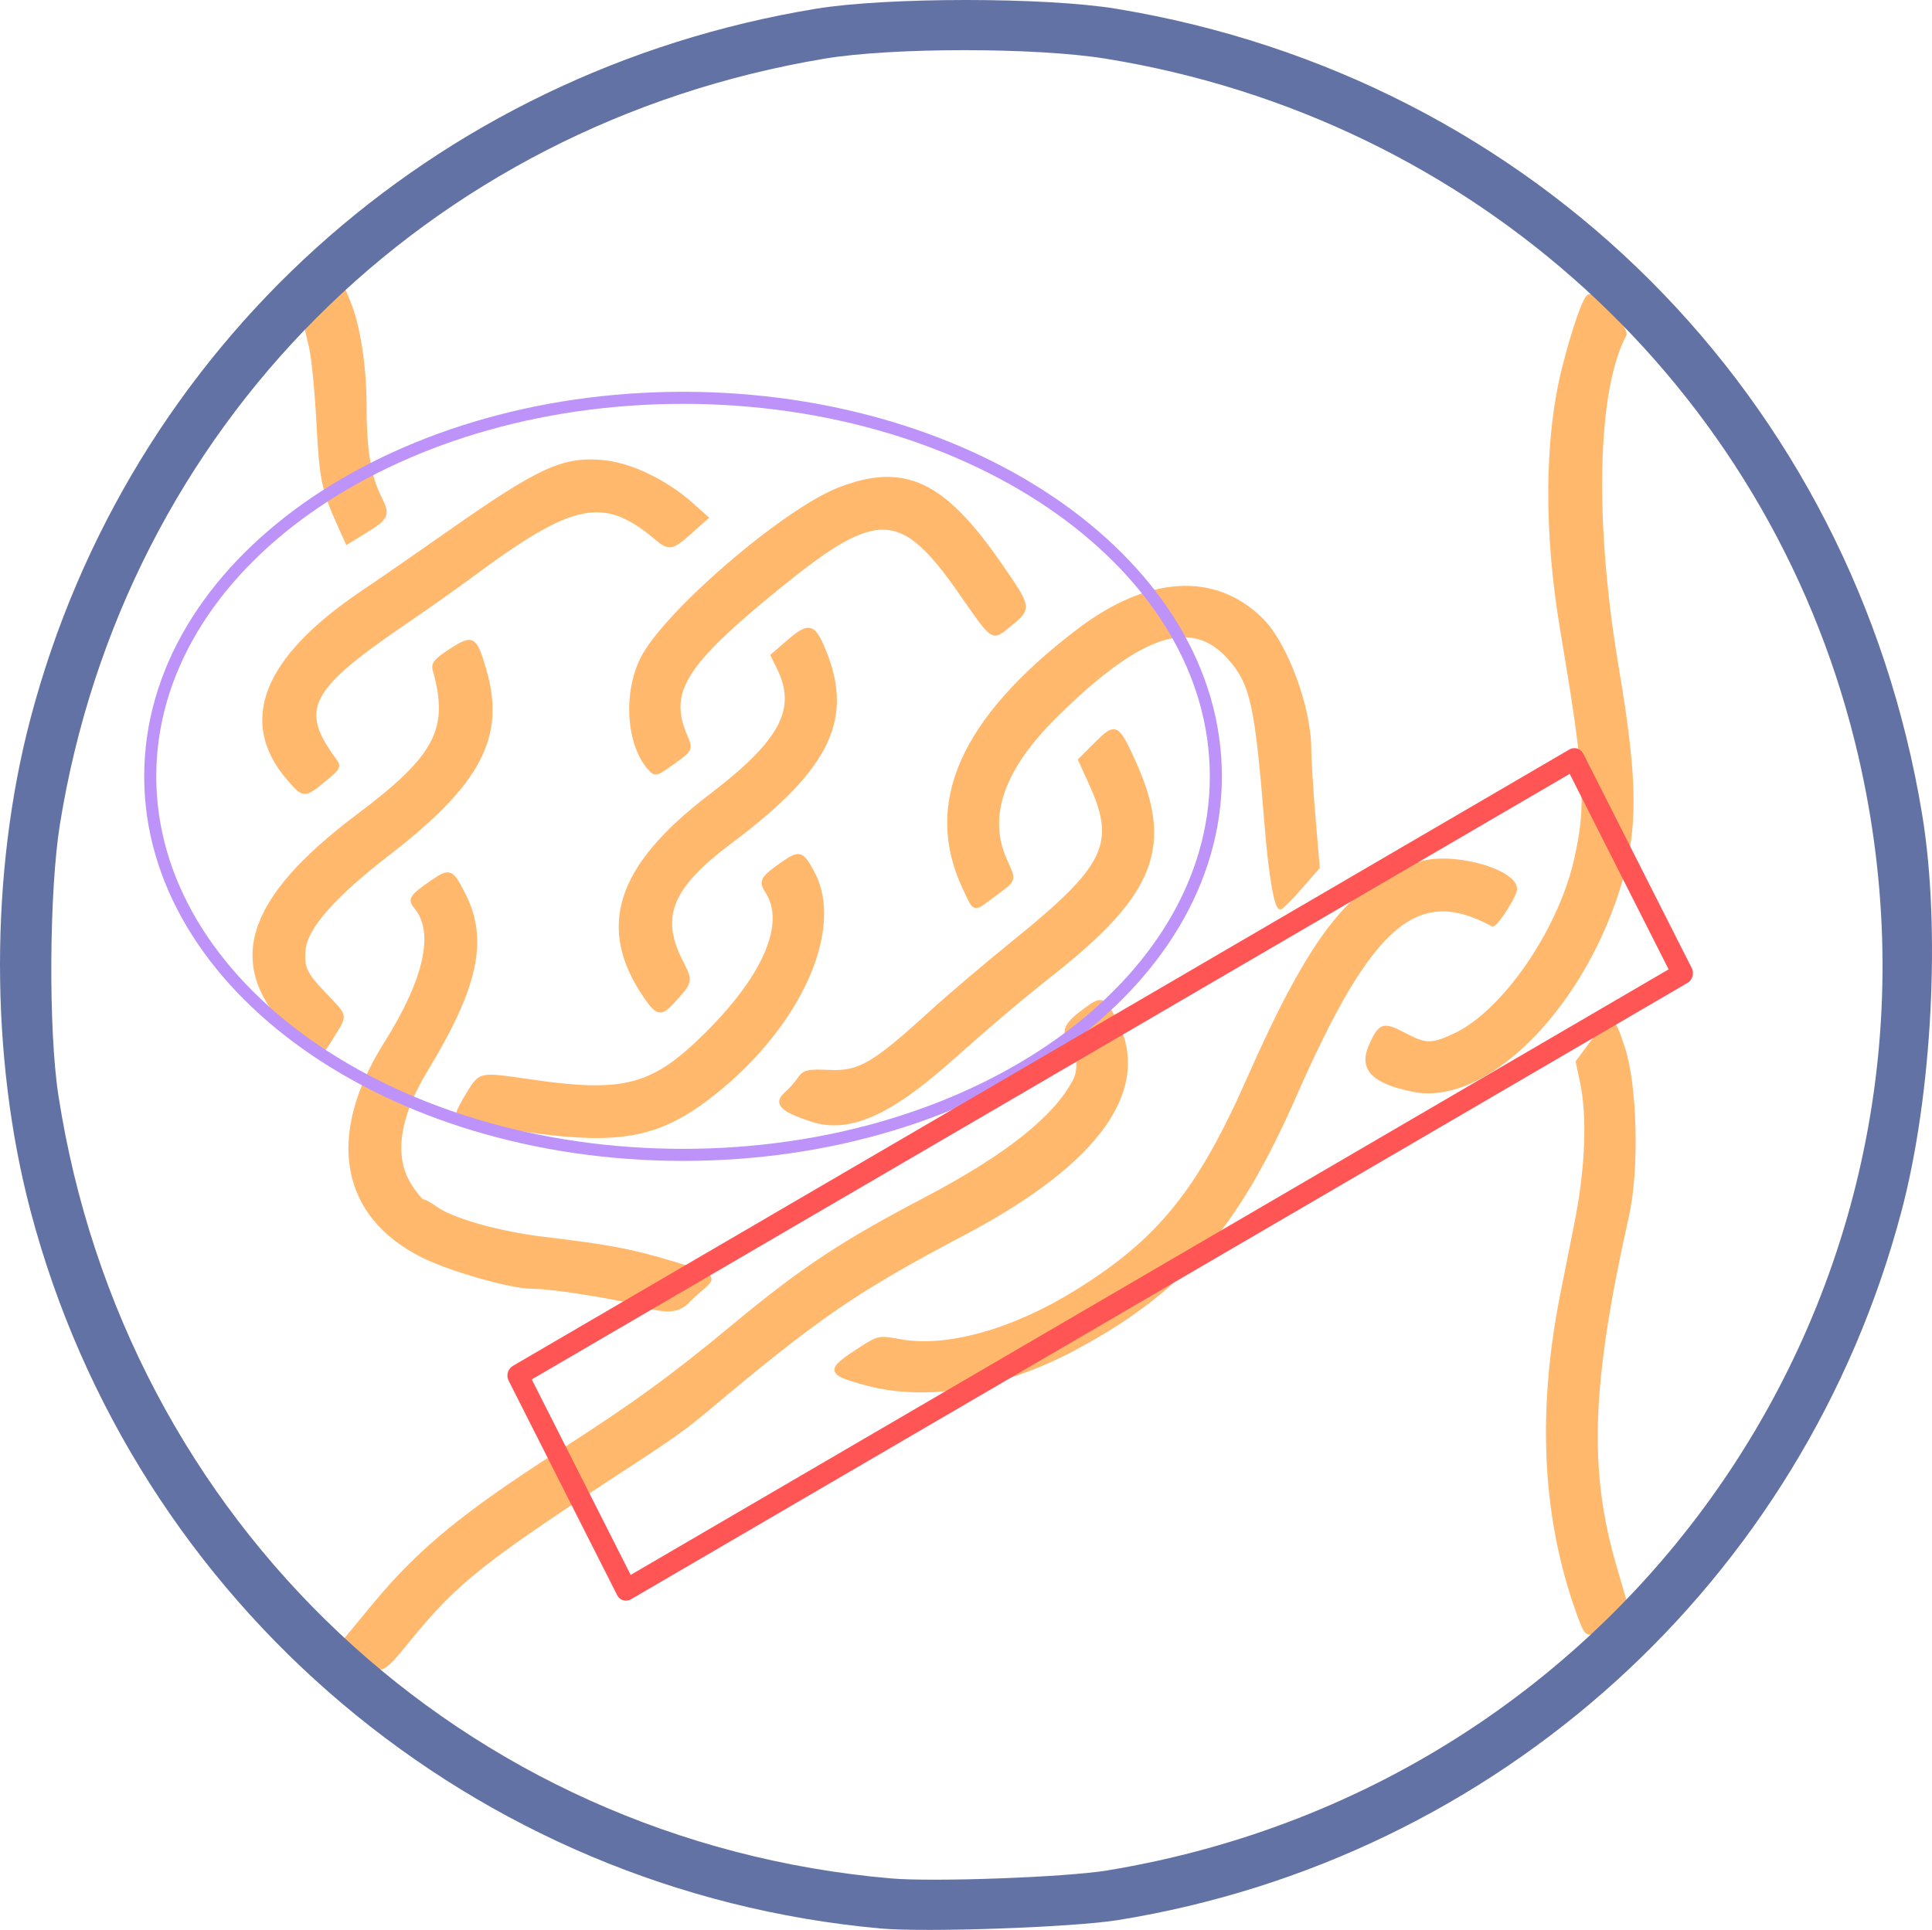
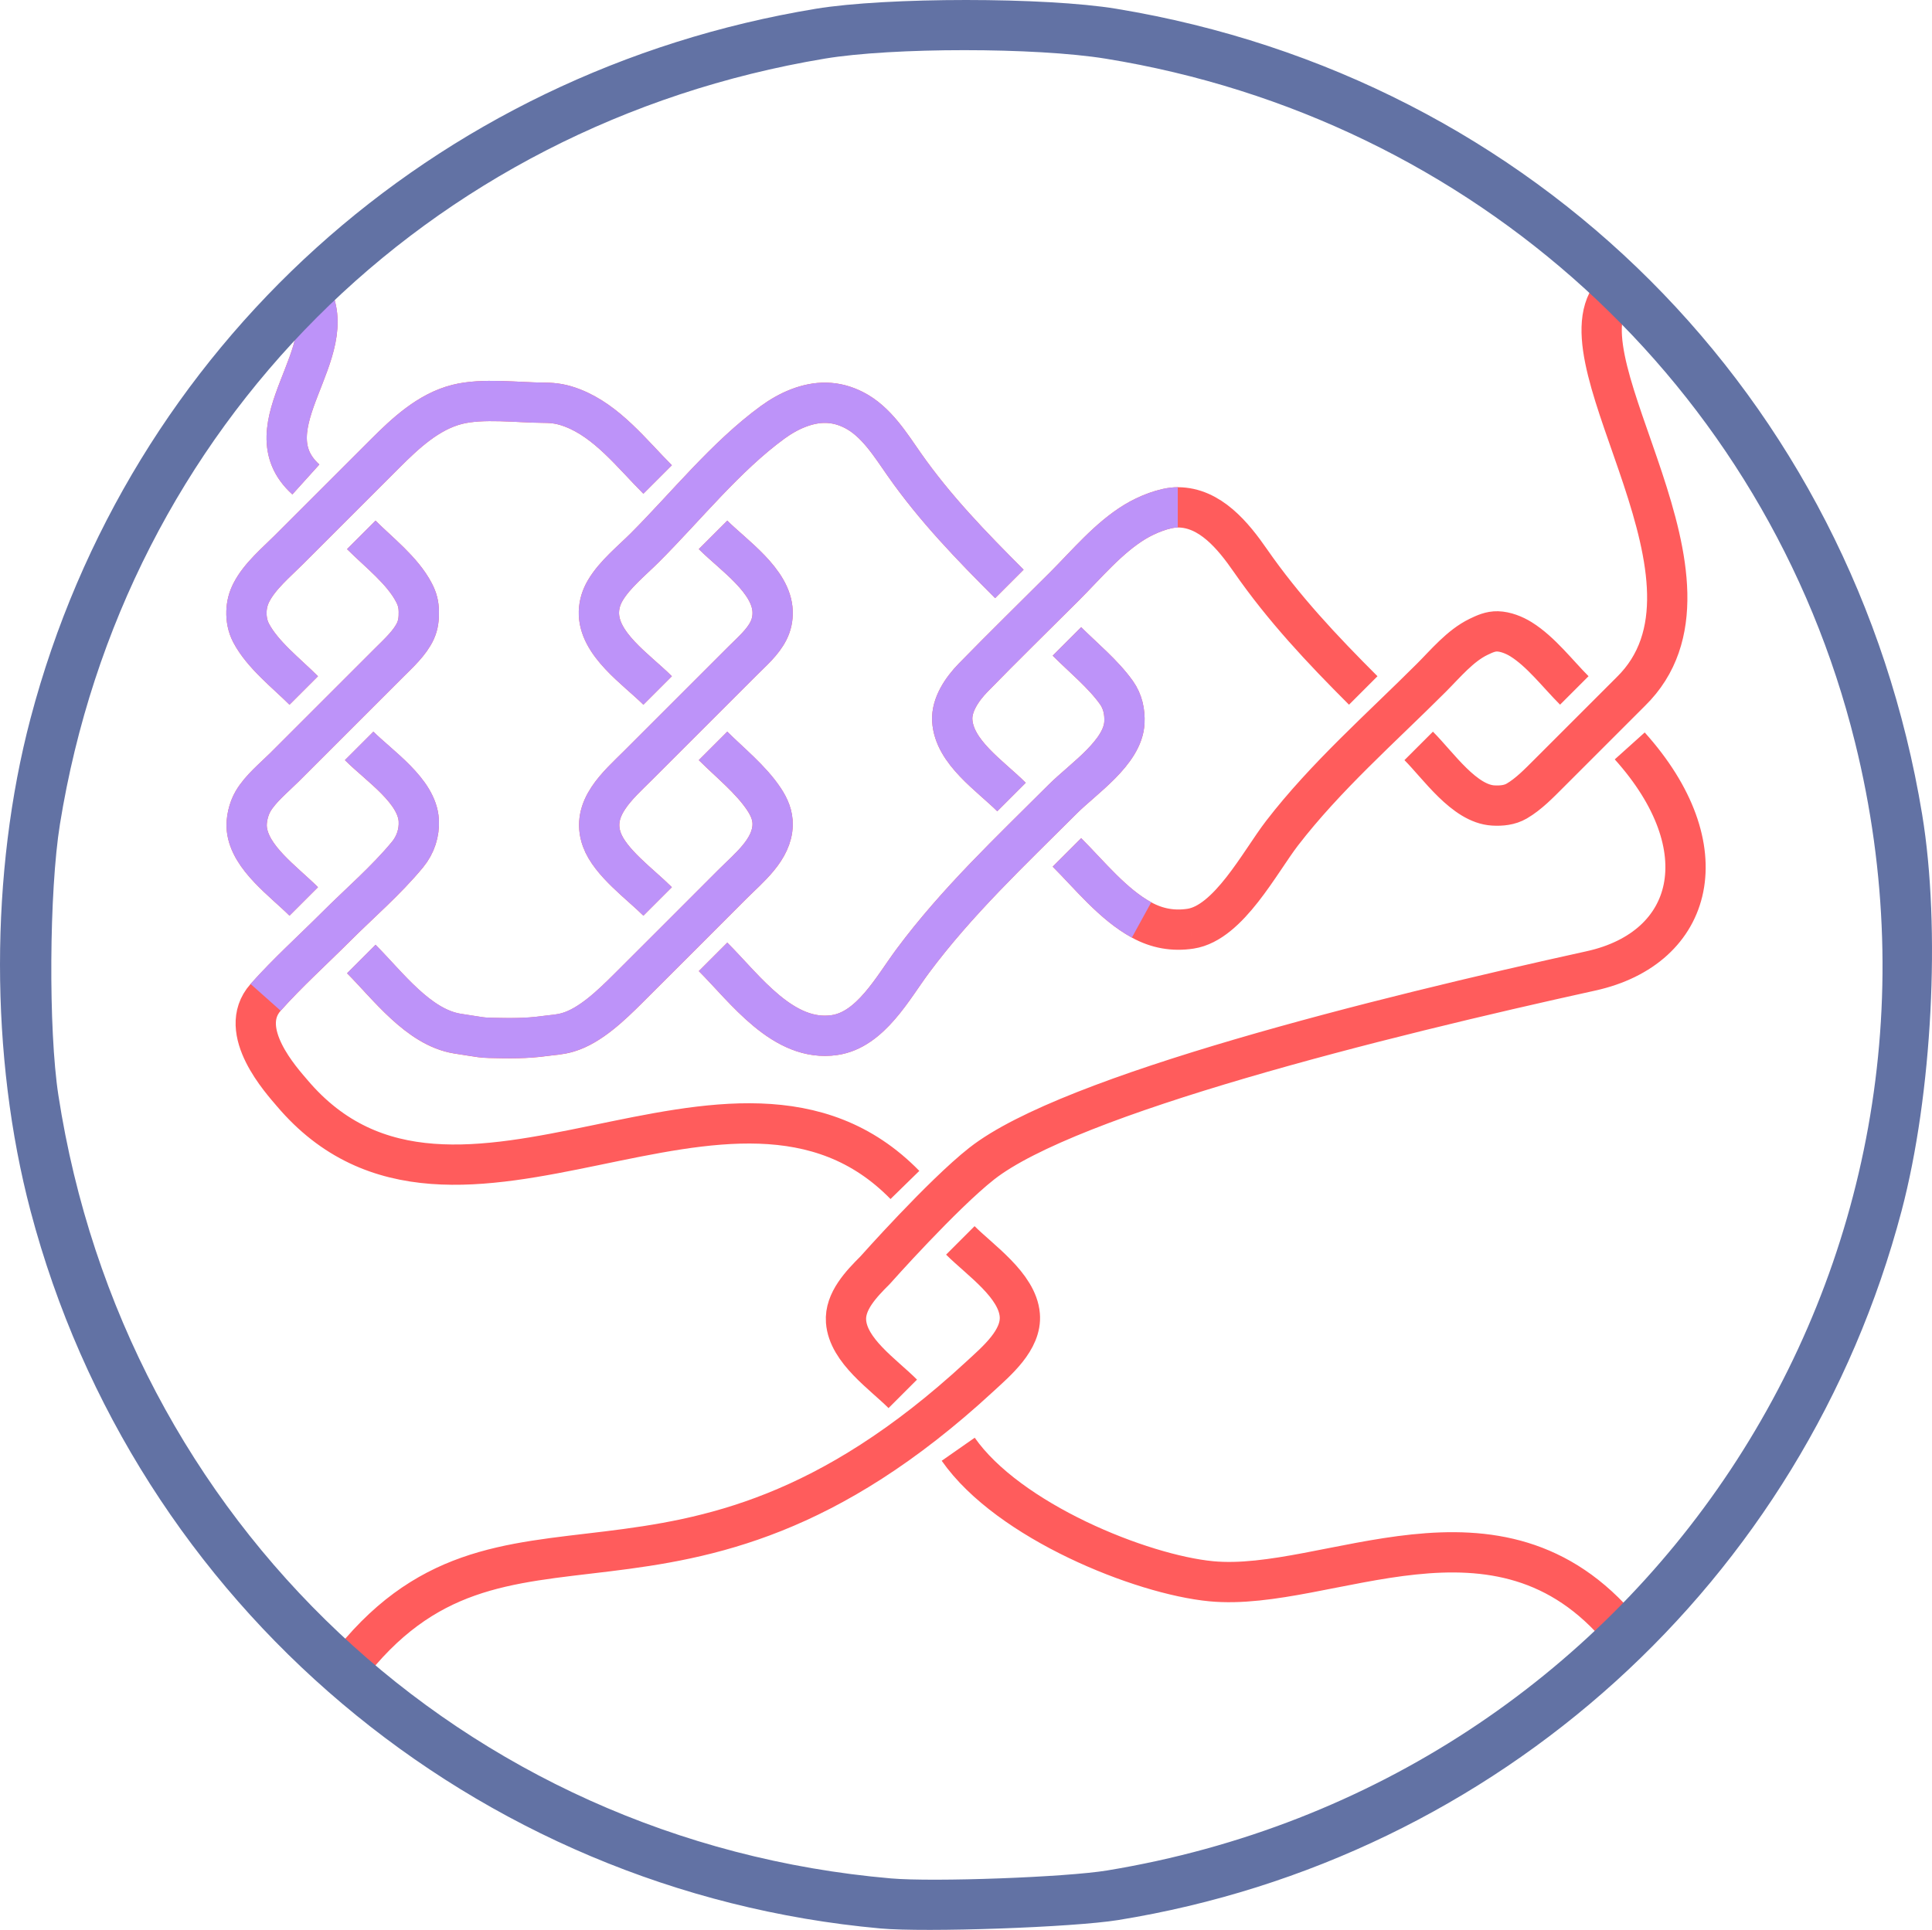
<svg xmlns="http://www.w3.org/2000/svg" viewBox="0 0 190.451 190.287" version="1.1" id="svg21826" xml:space="preserve">
  <defs id="defs21823" />
-   <g id="layer1" transform="translate(-9.222851,-48.35235)">
-     <g id="g30393">
-       <path class=" fill-orange  stroke-orange  " style="fill:#ffb86c;fill-opacity:1;stroke-width:0.353;stroke:#ffb86c;stroke-opacity:1" d="m 44.878,211.456 -1.509,-1.537 2.758,-3.336 c 4.427,-5.354 8.823,-8.969 18.306,-15.05 7.274,-4.665 11.086,-7.436 17.085,-12.417 6.747,-5.604 10.696,-8.221 18.874,-12.509 8.07,-4.232 12.919,-8.085 14.79,-11.755 0.6,-1.175 0.337,-3.152 -0.546,-4.106 -0.626,-0.677 -0.253,-1.456 1.235,-2.575 1.973,-1.486 2.047,-1.47 3.206,0.657 3.676,6.754 -1.454,14.071 -14.804,21.116 -10.667,5.629 -14.41,8.193 -25.224,17.28 -2.241,1.883 -3.61,2.865 -7.761,5.566 -14.422,9.383 -17.008,11.427 -21.696,17.148 -2.895,3.533 -2.774,3.494 -4.713,1.518 z m 120.134,-3.49 c -3.549,-9.458 -4.158,-20.023 -1.837,-31.838 0.267,-1.358 0.913,-4.613 1.437,-7.232 1.057,-5.29 1.26,-10.449 0.544,-13.832 l -0.426,-2.014 1.425,-1.929 c 1.989,-2.692 1.998,-2.691 3.076,0.568 1.216,3.675 1.419,11.966 0.404,16.502 -3.707,16.566 -4.014,25.058 -1.251,34.546 l 1.071,3.678 -1.615,1.526 c -1.994,1.884 -2.131,1.885 -2.828,0.026 z M 94.645,184.787 c -3.891,-1.054 -3.922,-1.302 -0.436,-3.539 1.601,-1.027 1.721,-1.049 3.727,-0.678 4.592,0.849 11.147,-0.978 17.386,-4.846 8.162,-5.06 12.077,-9.893 16.962,-20.94 6.414,-14.506 10.324,-19.397 17.055,-21.337 3.387,-0.976 9.794,0.959 9.215,2.783 -0.317,0.999 -1.955,3.435 -2.214,3.293 -7.466,-4.076 -12.034,-0.127 -19.486,16.849 -5.767,13.137 -11.202,19.36 -21.846,25.013 -7.081,3.761 -14.478,4.996 -20.363,3.402 z m -21.947,-7.761 c -2.033,-0.663 -8.962,-1.78 -11.043,-1.78 -2.045,0 -7.947,-1.673 -10.701,-3.034 -8.053,-3.979 -9.453,-11.849 -3.726,-20.939 3.986,-6.327 5.029,-11.055 2.974,-13.487 -0.632,-0.748 -0.426,-1.074 1.527,-2.418 1.845,-1.269 1.995,-1.214 3.213,1.186 2.261,4.455 1.266,9.095 -3.704,17.267 -2.858,4.699 -3.398,8.654 -1.568,11.477 0.528,0.815 1.09,1.482 1.249,1.482 0.159,0 0.718,0.311 1.244,0.69 1.645,1.188 6.259,2.484 10.75,3.02 6.322,0.755 8.503,1.166 12.431,2.346 4.232,1.271 4.408,1.409 3.163,2.466 -0.534,0.454 -1.227,1.09 -1.538,1.414 -0.875,0.909 -2.151,1.001 -4.271,0.309 z m -9.349,-16.941 c -4.06,-0.458 -8.996,-1.513 -8.989,-1.921 0.004,-0.21 0.48,-1.135 1.059,-2.057 1.203,-1.916 1.038,-1.885 6.166,-1.142 9.228,1.337 12.046,0.572 17.339,-4.707 5.756,-5.741 7.931,-10.913 5.894,-14.021 -0.66,-1.007 -0.466,-1.338 1.625,-2.787 1.596,-1.106 1.86,-1.018 2.922,0.985 2.92,5.505 -1.314,14.963 -9.694,21.649 -4.97,3.966 -8.647,4.867 -16.323,4 z m 25.929,-1.295 c -3.055,-0.996 -3.681,-1.651 -2.525,-2.641 0.357,-0.306 0.913,-0.932 1.234,-1.39 0.534,-0.762 0.798,-0.826 3.065,-0.733 2.919,0.119 4.313,-0.704 10.045,-5.928 1.746,-1.592 5.397,-4.692 8.114,-6.889 9.116,-7.374 10.224,-9.651 7.556,-15.534 l -1.087,-2.397 1.594,-1.594 c 1.903,-1.903 2.07,-1.829 3.643,1.594 3.883,8.453 2.112,13.12 -8.002,21.091 -2.958,2.331 -5.774,4.717 -10.265,8.697 -5.835,5.171 -9.827,6.88 -13.371,5.725 z m 59.267,-2.955 c -3.974,-0.812 -5.215,-2.099 -4.212,-4.367 0.931,-2.104 1.257,-2.213 3.331,-1.11 2.079,1.105 2.699,1.114 4.94,0.07 4.835,-2.252 10.365,-10.253 11.96,-17.306 1.234,-5.456 1.067,-8.194 -1.394,-22.84 -1.583,-9.422 -1.526,-18.624 0.157,-25.42 0.998,-4.031 2.16,-7.335 2.579,-7.335 0.827,0 3.773,3.282 3.464,3.86 -2.889,5.399 -3.184,18.397 -0.744,32.829 1.93,11.414 1.935,16.138 0.024,22.049 -3.854,11.917 -13.171,20.987 -20.105,19.571 z M 38.174,150.217 c -6.715,-6.612 -4.798,-13.061 6.377,-21.452 7.743,-5.814 9.16,-8.535 7.495,-14.388 -0.164,-0.577 0.16,-0.956 1.632,-1.91 2.151,-1.394 2.382,-1.258 3.314,1.946 1.912,6.578 -0.505,11.174 -9.549,18.156 -5.273,4.07 -8.024,7.18 -8.261,9.34 -0.195,1.776 0.104,2.451 1.944,4.38 2.284,2.395 2.214,2.044 0.852,4.258 -1.35,2.193 -1.231,2.204 -3.803,-0.329 z m 34.732,-3.502 c -4.757,-6.865 -2.837,-12.883 6.34,-19.876 7.068,-5.385 8.754,-8.579 6.7,-12.692 l -0.583,-1.168 1.517,-1.312 c 2,-1.73 2.471,-1.683 3.369,0.342 3.124,7.042 0.802,12.003 -9.075,19.392 -5.836,4.366 -7.053,7.311 -4.834,11.696 1.038,2.051 1.049,1.992 -0.779,4.014 -1.16,1.283 -1.529,1.228 -2.654,-0.396 z m 31.393,-10.779 c -3.933,-8.314 -0.286,-16.606 11.147,-25.346 6.958,-5.319 13.553,-5.715 18.175,-1.092 2.359,2.359 4.681,8.634 4.683,12.654 3.5e-4,0.97 0.189,4.006 0.419,6.747 l 0.419,4.983 -1.737,1.98 c -0.955,1.089 -1.843,1.982 -1.973,1.985 -0.422,0.008 -0.979,-3.249 -1.357,-7.933 -0.98,-12.142 -1.413,-14.124 -3.641,-16.662 -3.728,-4.246 -8.845,-2.539 -17.2,5.738 -5.184,5.136 -6.832,9.827 -4.949,14.084 0.962,2.174 1.027,1.948 -1.007,3.467 -2.167,1.618 -1.904,1.671 -2.98,-0.605 z M 37.644,125.11 c -4.817,-5.627 -2.343,-11.843 7.298,-18.339 1.781,-1.2 5.54,-3.8 8.354,-5.777 9.152,-6.432 11.48,-7.499 15.472,-7.09 2.663,0.273 6.093,1.929 8.592,4.15 l 1.513,1.344 -1.587,1.41 c -1.859,1.652 -2.087,1.689 -3.432,0.557 -5.104,-4.295 -8.191,-3.665 -18.088,3.692 -1.455,1.082 -4.471,3.212 -6.703,4.734 -9.514,6.49 -10.534,8.486 -6.878,13.457 0.519,0.706 0.468,0.808 -1.021,2.028 -1.955,1.602 -2.007,1.6 -3.52,-0.167 z m 35.62,-0.977 c -2.104,-2.325 -2.461,-7.317 -0.771,-10.773 2.204,-4.505 14.077,-14.724 19.526,-16.805 6.361,-2.43 10.194,-0.628 15.745,7.4 3.054,4.417 3.044,4.344 0.829,6.137 -1.572,1.272 -1.443,1.361 -4.616,-3.205 -5.899,-8.489 -8.255,-8.574 -17.997,-0.652 -9.289,7.554 -11.015,10.276 -9.227,14.555 0.625,1.496 0.657,1.429 -1.335,2.859 -1.512,1.086 -1.594,1.104 -2.155,0.484 z M 42.691,100.182 C 41.088,96.627 40.887,95.657 40.595,90.05 40.433,86.946 40.097,83.554 39.849,82.514 l -0.451,-1.892 1.874,-1.788 1.874,-1.788 0.432,1.034 c 0.973,2.325 1.603,6.349 1.603,10.232 0,4.385 0.428,7.015 1.479,9.092 0.867,1.714 0.743,2.005 -1.438,3.346 l -1.782,1.096 z" id="path30397" />
-     </g>
-     <path class="fill-highlight" style="display:inline;fill:#6272a4;fill-opacity:1;stroke:none;stroke-width:0.353;stroke-opacity:1" d="M 95.987,238.496 C 55.967,234.87 22.49,206.592 12.233,167.749 c -4.013,-15.198 -4.013,-33.368 0,-48.566 9.679,-36.655 39.637,-63.734 77.404,-69.965 6.992,-1.154 22.642,-1.154 29.633,0 41.257,6.807 72.624,38.175 79.432,79.432 1.85,11.211 0.998,27.642 -2.028,39.1 -9.657,36.57 -39.811,63.872 -77.228,69.921 -4.454,0.72 -18.982,1.232 -23.46,0.826 z m 22.401,-5.72 c 52.755,-8.696 86.477,-59.58 73.701,-111.214 -8.705,-35.184 -37.597,-61.553 -73.878,-67.425 -6.899,-1.117 -21.007,-1.118 -27.693,-0.002 -39.313,6.559 -69.068,36.348 -75.385,75.472 -1.068,6.615 -1.147,20.3 -0.155,26.737 6.488,42.08 39.945,73.561 82.067,77.22 4.23,0.367 17.254,-0.113 21.343,-0.787 z" id="path21850" transform="translate(3.9583336e-8)" />
-     <path id="path2469" style="fill:none;stroke:#bd93f9;stroke-width:1.189;stroke-linejoin:round;stroke-dashoffset:130.744;paint-order:stroke markers fill" class="stroke-purple" d="M 129.078,124.901 A 52.523,37.323 0 0 1 76.555,162.223 52.523,37.323 0 0 1 24.032,124.901 52.523,37.323 0 0 1 76.555,87.578 52.523,37.323 0 0 1 129.078,124.901 Z" />
-     <path id="rect916" style="fill:none;stroke:#ff5555;stroke-width:2.095;stroke-linejoin:round;stroke-dashoffset:130.744;paint-order:stroke markers fill" class="stroke-red" transform="matrix(0.8636961,-0.504013,0.4513706,0.8923366,0,0)" d="m -29.308,189.597 h 120.559 v 23.697 h -120.559 z" />
+   <g id="layer1" transform="translate(-111.2228,101.6476)">
+     <path class="stroke-red" style="fill:none;stroke:#ff5555;stroke-width:3.971;stroke-dasharray:none;stroke-opacity:0.957" d="m 141.165,-33.565 c -1.708,-1.708 -4.058,-3.519 -5.191,-5.674 -0.34,-0.646 -0.477,-1.381 -0.456,-2.102 0.02,-0.665 0.173,-1.282 0.485,-1.891 0.821,-1.602 2.43,-2.942 3.691,-4.203 l 9.457,-9.457 c 2.055,-2.054 4.311,-4.168 7.145,-4.884 2.506,-0.633 5.946,-0.173 8.616,-0.16 1.007,0.005 1.782,0.145 2.732,0.51 3.427,1.316 5.868,4.517 8.406,7.055 m 0,20.805 c -2.085,-2.085 -5.888,-4.58 -5.788,-7.776 0.024,-0.755 0.253,-1.457 0.635,-2.102 0.936,-1.579 2.597,-2.909 3.891,-4.203 4.051,-4.051 7.978,-8.987 12.609,-12.365 1.546,-1.127 3.418,-1.96 5.254,-1.922 0.963,0.02 1.85,0.261 2.732,0.706 2.197,1.109 3.614,3.426 4.985,5.385 3.037,4.338 6.623,8.035 10.356,11.768 m -68.983,-28.762 c 3.47,5.907 -6.137,13.26 -0.367,18.465 m 69.56,31.312 c -2.096,-2.096 -5.668,-4.43 -5.84,-7.565 -0.083,-1.515 0.94,-3.052 2.06,-4.203 2.971,-3.05 6.023,-6.026 9.033,-9.036 2.163,-2.163 4.306,-4.748 6.935,-6.341 1.138,-0.689 2.9,-1.418 4.203,-1.418 m 0,0 c 3.186,0 5.467,2.811 7.15,5.237 3.284,4.734 7.069,8.755 11.133,12.819 m -98.771,-15.341 c 1.729,1.729 4.04,3.493 5.185,5.674 0.343,0.654 0.473,1.181 0.485,1.891 0.012,0.678 -0.05,1.287 -0.323,1.891 -0.542,1.196 -1.693,2.23 -2.615,3.152 l -10.297,10.297 c -1.034,1.034 -2.364,2.1 -3.104,3.362 -0.446,0.761 -0.707,1.865 -0.614,2.732 0.304,2.842 3.624,5.158 5.61,7.145 m 40.349,-36.146 c 2.012,2.012 5.777,4.525 5.872,7.565 0.021,0.671 -0.11,1.296 -0.408,1.891 -0.569,1.138 -1.632,2.052 -2.522,2.942 l -10.297,10.297 c -2.004,2.004 -4.728,4.26 -3.606,7.355 0.819,2.26 3.805,4.402 5.498,6.094 m 40.349,-4.833 c 2.265,2.265 4.523,5.104 7.355,6.659 1.53,0.84 3.129,1.122 4.833,0.862 m 0,0 c 3.748,-0.573 6.839,-6.59 9.013,-9.412 4.3,-5.584 9.758,-10.365 14.734,-15.341 1.393,-1.393 2.832,-3.143 4.623,-4.014 0.619,-0.301 1.21,-0.567 1.891,-0.549 0.771,0.021 1.633,0.357 2.312,0.779 1.962,1.219 3.623,3.414 5.254,5.045 m -50.016,-4.833 c 1.595,1.595 3.576,3.212 4.878,5.044 0.625,0.878 0.838,1.902 0.788,2.942 -0.144,2.964 -4.048,5.528 -6.086,7.565 -5.149,5.149 -10.441,10.116 -14.788,15.971 -1.967,2.649 -4.152,6.769 -7.698,7.292 -5.045,0.744 -8.797,-4.531 -11.979,-7.712 M 270.117,-72.579 c -5.345,6.886 12.852,28.389 1.859,39.126 l -8.084,8.084 c -0.962,0.961 -1.978,2.018 -3.152,2.704 -0.698,0.407 -1.511,0.484 -2.312,0.439 -2.867,-0.161 -5.401,-3.921 -7.355,-5.875 m -104.445,0 c 2.002,2.002 5.713,4.438 5.875,7.355 0.066,1.19 -0.303,2.382 -1.111,3.362 -2.098,2.546 -4.741,4.81 -7.076,7.145 -2.296,2.296 -4.754,4.508 -6.912,6.935 -2.939,3.306 1.64,8.278 2.612,9.426 m 0,0 c 16.058,18.97 43.494,-8.244 60.411,9.068 m -18.914,-43.291 c 1.66,1.66 3.72,3.294 5.022,5.254 0.518,0.78 0.869,1.588 0.851,2.522 -0.047,2.449 -2.354,4.257 -3.981,5.884 -3.432,3.432 -6.858,6.874 -10.297,10.297 -1.603,1.595 -3.705,3.635 -5.884,4.28 -0.859,0.254 -1.529,0.262 -2.312,0.371 -1.81,0.252 -3.452,0.229 -5.464,0.18 -0.641,-0.016 -1.067,-0.09 -1.681,-0.19 -0.502,-0.082 -0.94,-0.143 -1.471,-0.23 -3.835,-0.628 -6.855,-4.751 -9.457,-7.352 m 125.039,-21.015 c 9.002,10.018 6.41,19.93 -3.826,22.184 -20.804,4.581 -51.389,12.183 -60.06,19.006 -3.893,3.063 -10.508,10.508 -10.508,10.508 -1.353,1.353 -3.007,3.069 -2.86,5.044 0.215,2.898 3.651,5.204 5.592,7.145 m 5.674,-15.131 c 1.951,1.951 5.613,4.42 5.861,7.355 0.209,2.462 -2.287,4.541 -3.97,6.094 -30.012,27.709 -47.004,8.564 -62.45,28.887 M 205.681,41.248 c 4.954,7.094 18.039,12.357 24.941,13.017 11.518,1.102 28.269,-9.784 40.478,4.91" id="path177" />
+     <path d="m 141.165,-33.565 c -1.708,-1.708 -4.058,-3.519 -5.191,-5.674 -0.34,-0.646 -0.477,-1.381 -0.456,-2.102 0.02,-0.665 0.173,-1.282 0.485,-1.891 0.821,-1.602 2.43,-2.942 3.691,-4.203 l 9.457,-9.457 c 2.055,-2.054 4.311,-4.168 7.145,-4.884 2.506,-0.633 5.946,-0.173 8.616,-0.16 1.007,0.005 1.782,0.145 2.732,0.51 3.427,1.316 5.868,4.517 8.406,7.055 m 0,20.805 c -2.085,-2.085 -5.888,-4.58 -5.788,-7.776 0.024,-0.755 0.253,-1.457 0.635,-2.102 0.936,-1.579 2.597,-2.909 3.891,-4.203 4.051,-4.051 7.978,-8.987 12.609,-12.365 1.546,-1.127 3.418,-1.96 5.254,-1.922 0.963,0.02 1.85,0.261 2.732,0.706 2.197,1.109 3.614,3.426 4.985,5.385 3.037,4.338 6.623,8.035 10.356,11.768 m -68.983,-28.762 c 3.47,5.907 -6.137,13.26 -0.367,18.465 m 69.56,31.312 c -2.096,-2.096 -5.668,-4.43 -5.84,-7.565 -0.083,-1.515 0.94,-3.052 2.06,-4.203 2.971,-3.05 6.023,-6.026 9.033,-9.036 2.163,-2.163 4.306,-4.748 6.935,-6.341 1.138,-0.689 2.9,-1.418 4.203,-1.418 m 0,0 m -80.488,2.715 c 1.729,1.729 4.04,3.493 5.185,5.674 0.343,0.654 0.473,1.181 0.485,1.891 0.012,0.678 -0.05,1.287 -0.323,1.891 -0.542,1.196 -1.693,2.23 -2.615,3.152 l -10.297,10.297 c -1.034,1.034 -2.364,2.1 -3.104,3.362 -0.446,0.761 -0.707,1.865 -0.614,2.732 0.304,2.842 3.624,5.158 5.61,7.145 m 40.349,-36.146 c 2.012,2.012 5.777,4.525 5.872,7.565 0.021,0.671 -0.11,1.296 -0.408,1.891 -0.569,1.138 -1.632,2.052 -2.522,2.942 l -10.297,10.297 c -2.004,2.004 -4.728,4.26 -3.606,7.355 0.819,2.26 3.805,4.402 5.498,6.094 m 40.349,-4.833 c 2.265,2.265 4.523,5.104 7.355,6.659 m -7.355,-27.464 c 1.595,1.595 3.576,3.212 4.878,5.044 0.625,0.878 0.838,1.902 0.788,2.942 -0.144,2.964 -4.048,5.528 -6.086,7.565 -5.149,5.149 -10.441,10.116 -14.788,15.971 -1.967,2.649 -4.152,6.769 -7.698,7.292 -5.045,0.744 -8.797,-4.531 -11.979,-7.712 m -34.885,-20.805 c 2.002,2.002 5.713,4.438 5.875,7.355 0.066,1.19 -0.303,2.382 -1.111,3.362 -2.098,2.546 -4.741,4.81 -7.076,7.145 -2.296,2.296 -4.754,4.508 -6.912,6.935 m 44.109,-24.798 c 1.66,1.66 3.72,3.294 5.022,5.254 0.518,0.78 0.869,1.588 0.851,2.522 -0.047,2.449 -2.354,4.257 -3.981,5.884 -3.432,3.432 -6.858,6.874 -10.297,10.297 -1.603,1.595 -3.705,3.635 -5.884,4.28 -0.859,0.254 -1.529,0.262 -2.312,0.371 -1.81,0.252 -3.452,0.229 -5.464,0.18 -0.641,-0.016 -1.067,-0.09 -1.681,-0.19 -0.502,-0.082 -0.94,-0.143 -1.471,-0.23 -3.835,-0.628 -6.855,-4.751 -9.457,-7.352" class="stroke-purple" style="fill:none;stroke:#bd93f9;stroke-width:3.971;stroke-dasharray:none;stroke-opacity:1" id="path1" />
+     <path class="fill-highlight" style="display:inline;fill:#6272a4;fill-opacity:1;stroke:none;stroke-width:0.353;stroke-opacity:1" d="m 197.987,88.496 c -40.02,-3.626 -73.497,-31.903 -83.754,-70.747 -4.013,-15.198 -4.013,-33.368 0,-48.566 9.679,-36.655 39.637,-63.734 77.404,-69.965 6.992,-1.154 22.642,-1.154 29.633,0 41.257,6.807 72.624,38.175 79.432,79.432 1.85,11.211 0.998,27.642 -2.028,39.1 -9.657,36.57 -39.811,63.872 -77.228,69.921 -4.454,0.72 -18.982,1.232 -23.46,0.826 z m 22.401,-5.72 c 52.755,-8.696 86.477,-59.58 73.701,-111.214 -8.705,-35.184 -37.597,-61.553 -73.878,-67.425 -6.899,-1.117 -21.007,-1.118 -27.693,-0.002 -39.313,6.559 -69.068,36.348 -75.385,75.472 -1.068,6.615 -1.147,20.3 -0.155,26.737 6.488,42.08 39.945,73.561 82.067,77.22 4.23,0.367 17.254,-0.113 21.343,-0.787 z" id="path21850-8" />
  </g>
</svg>
